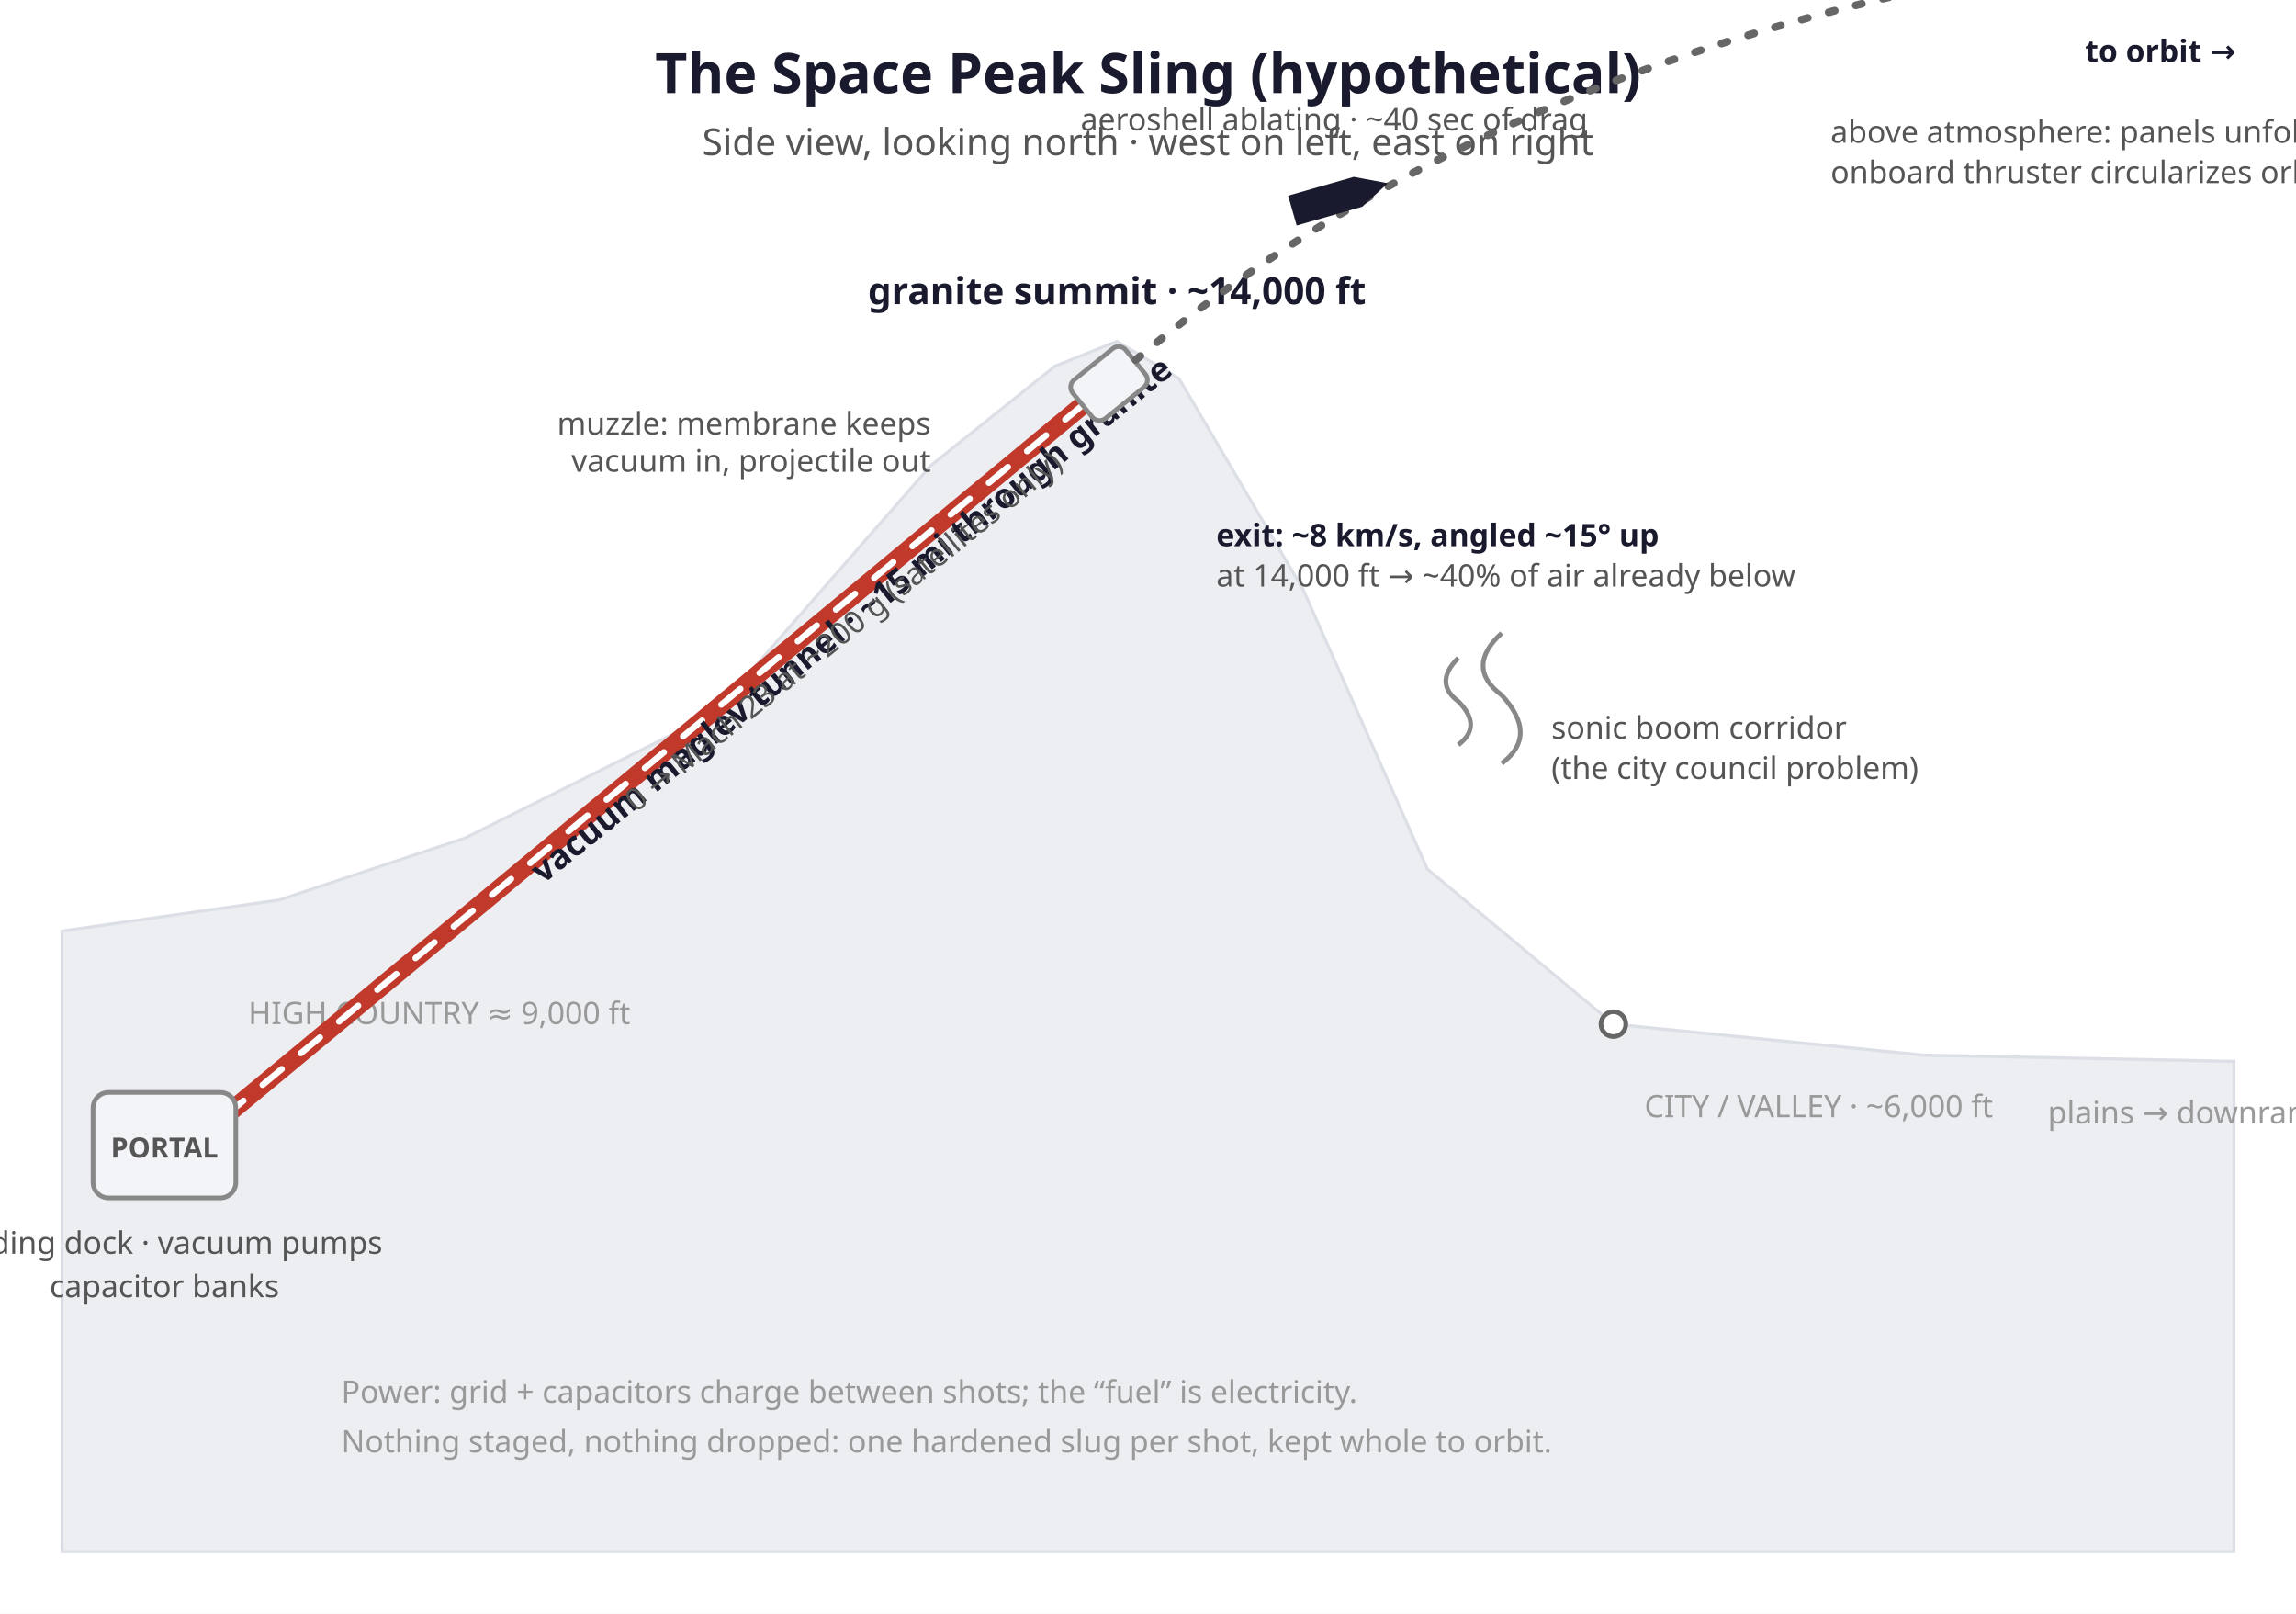
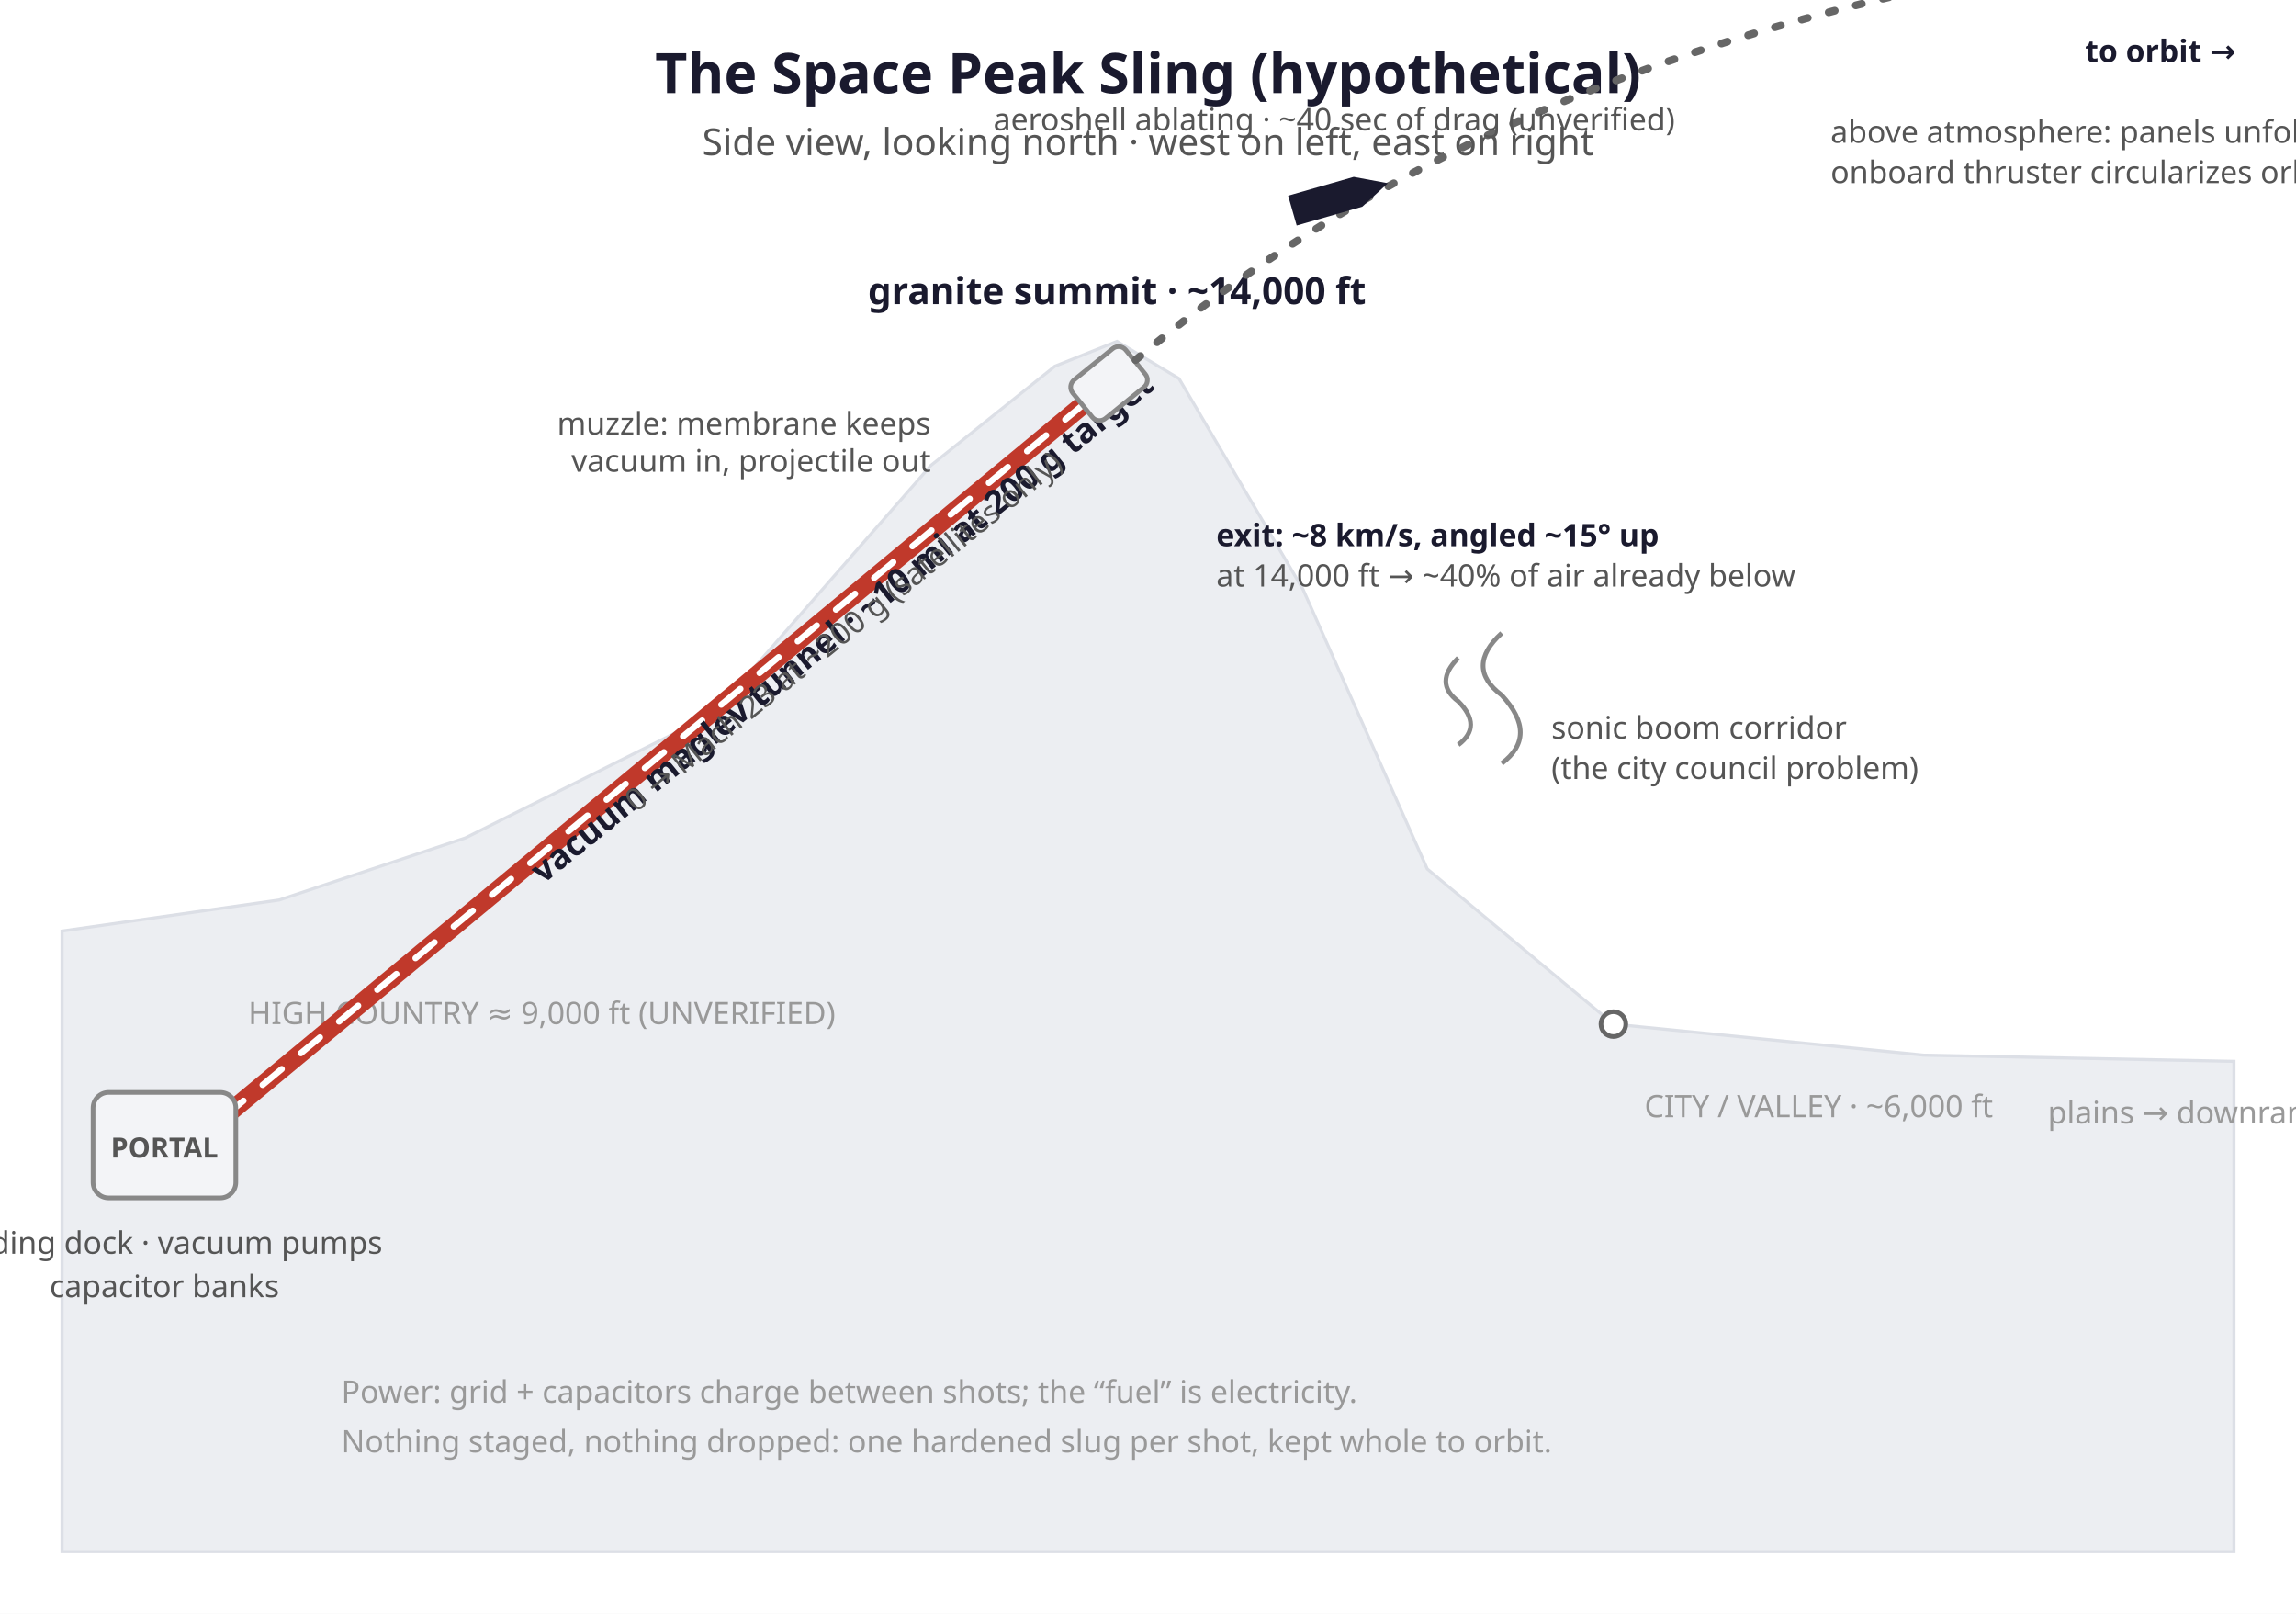
<svg xmlns="http://www.w3.org/2000/svg" viewBox="0 0 740 520" font-family="system-ui, sans-serif">
  <rect width="740" height="520" fill="#ffffff" />
  <text x="370" y="30" text-anchor="middle" font-size="18" font-weight="700" fill="#1a1a2e">The Space Peak Sling (hypothetical)</text>
  <text x="370" y="50" text-anchor="middle" font-size="12" fill="#555">Side view, looking north · west on left, east on right</text>
  <path d="M 20 300 L 90 290 L 150 270 L 230 230 L 300 150 L 340 118 L 360 110 L 380 122 L 420 190 L 460 280 L 520 330 L 620 340 L 720 342 L 720 500 L 20 500 Z" fill="#eceef2" stroke="#dcdfe6" stroke-width="1" />
-   <text x="80" y="330" font-size="10" fill="#999">HIGH COUNTRY ≈ 9,000 ft</text>
+   <text x="80" y="330" font-size="10" fill="#999">HIGH COUNTRY ≈ 9,000 ft (UNVERIFIED)</text>
  <text x="360" y="98" text-anchor="middle" font-size="12" font-weight="700" fill="#1a1a2e">granite summit · ~14,000 ft</text>
  <text x="530" y="360" font-size="10" fill="#999">CITY / VALLEY · ~6,000 ft</text>
  <text x="660" y="362" font-size="10" fill="#999">plains → downrange</text>
  <circle cx="520" cy="330" r="4" fill="#fff" stroke="#666" stroke-width="1.5" />
  <line x1="60" y1="370" x2="352" y2="128" stroke="#c0392b" stroke-width="6" stroke-linecap="round" />
  <line x1="60" y1="370" x2="352" y2="128" stroke="#ffffff" stroke-width="2" stroke-dasharray="8 8" stroke-linecap="round" />
  <rect x="30" y="352" width="46" height="34" rx="5" fill="#f3f4f7" stroke="#888" stroke-width="1.5" />
  <text x="53" y="373" text-anchor="middle" font-size="9" font-weight="600" fill="#555">PORTAL</text>
  <text x="53" y="404" text-anchor="middle" font-size="10" fill="#555">loading dock · vacuum pumps</text>
  <text x="53" y="418" text-anchor="middle" font-size="10" fill="#555">capacitor banks</text>
-   <text x="175" y="285" font-size="11" font-weight="600" fill="#1a1a2e" transform="rotate(-39 175 285)">vacuum maglev tunnel · ~15 mi through granite</text>
+   <text x="175" y="285" font-size="11" font-weight="600" fill="#1a1a2e" transform="rotate(-39 175 285)">vacuum maglev tunnel · ~10 mi at 200 g target</text>
  <text x="205" y="262" font-size="10" fill="#555" transform="rotate(-39 205 262)">0 → Mach 23 at ~200 g (satellites only)</text>
  <g transform="translate(352,128) rotate(-39)">
    <rect x="-4" y="-8" width="22" height="16" rx="3" fill="#f3f4f7" stroke="#888" stroke-width="1.5" />
  </g>
  <text x="300" y="140" text-anchor="end" font-size="10" fill="#555">muzzle: membrane keeps</text>
  <text x="300" y="152" text-anchor="end" font-size="10" fill="#555">vacuum in, projectile out</text>
  <path d="M 366 116 C 480 20, 620 -10, 730 -20" fill="none" stroke="#666" stroke-width="2.5" stroke-dasharray="2 7" stroke-linecap="round" />
  <g transform="translate(430,64) rotate(-16)">
    <path d="M -14 -5 L 8 -5 L 18 0 L 8 5 L -14 5 Z" fill="#1a1a2e" />
  </g>
-   <text x="430" y="42" text-anchor="middle" font-size="10" fill="#555">aeroshell ablating · ~40 sec of drag</text>
+   <text x="430" y="42" text-anchor="middle" font-size="10" fill="#555">aeroshell ablating · ~40 sec of drag (unverified)</text>
  <text x="590" y="46" font-size="10" fill="#555">above atmosphere: panels unfold,</text>
  <text x="590" y="59" font-size="10" fill="#555">onboard thruster circularizes orbit</text>
  <text x="672" y="20" font-size="10" font-weight="600" fill="#1a1a2e">to orbit →</text>
  <text x="392" y="176" font-size="10" font-weight="600" fill="#1a1a2e">exit: ~8 km/s, angled ~15° up</text>
  <text x="392" y="189" font-size="10" fill="#555">at 14,000 ft → ~40% of air already below</text>
  <path d="M 470 240 q 8 -6 0 -14 q -8 -6 0 -14" fill="none" stroke="#888" stroke-width="1.5" />
  <path d="M 484 246 q 12 -9 0 -22 q -12 -9 0 -20" fill="none" stroke="#888" stroke-width="1.5" />
  <text x="500" y="238" font-size="10" fill="#555">sonic boom corridor</text>
  <text x="500" y="251" font-size="10" fill="#555">(the city council problem)</text>
  <text x="110" y="452" font-size="10" fill="#999">Power: grid + capacitors charge between shots; the “fuel” is electricity.</text>
  <text x="110" y="468" font-size="10" fill="#999">Nothing staged, nothing dropped: one hardened slug per shot, kept whole to orbit.</text>
</svg>
